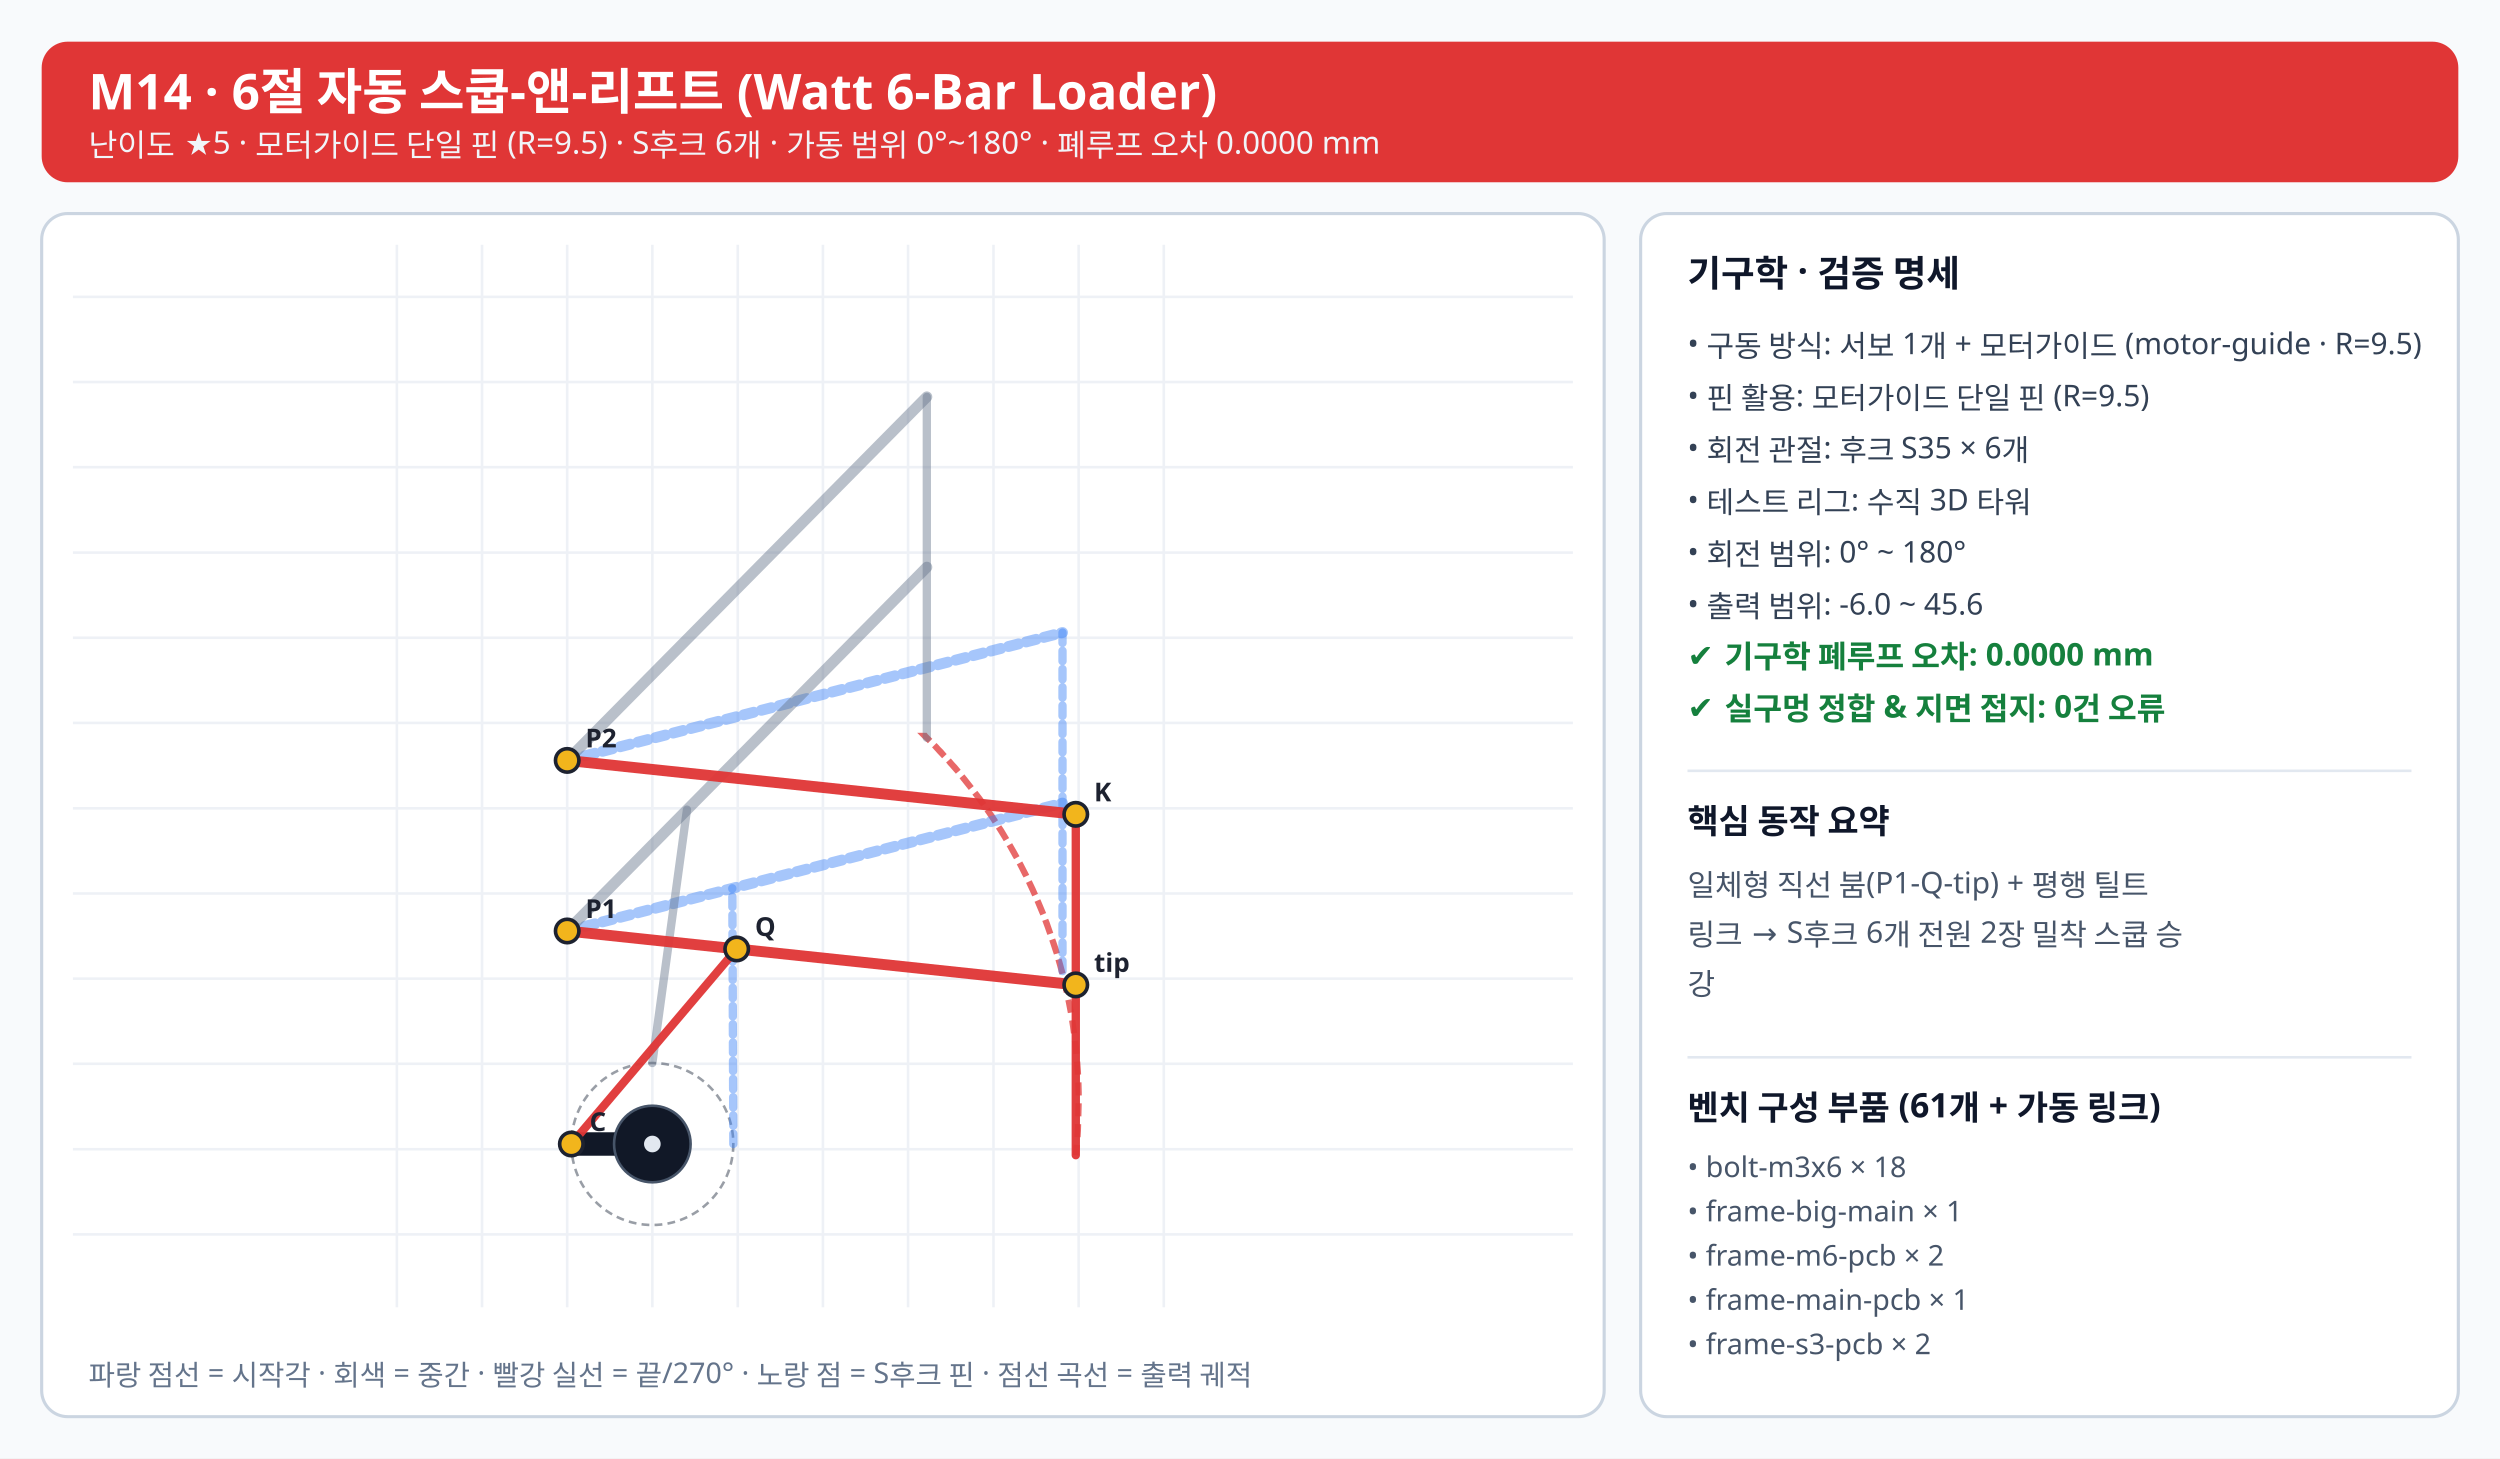
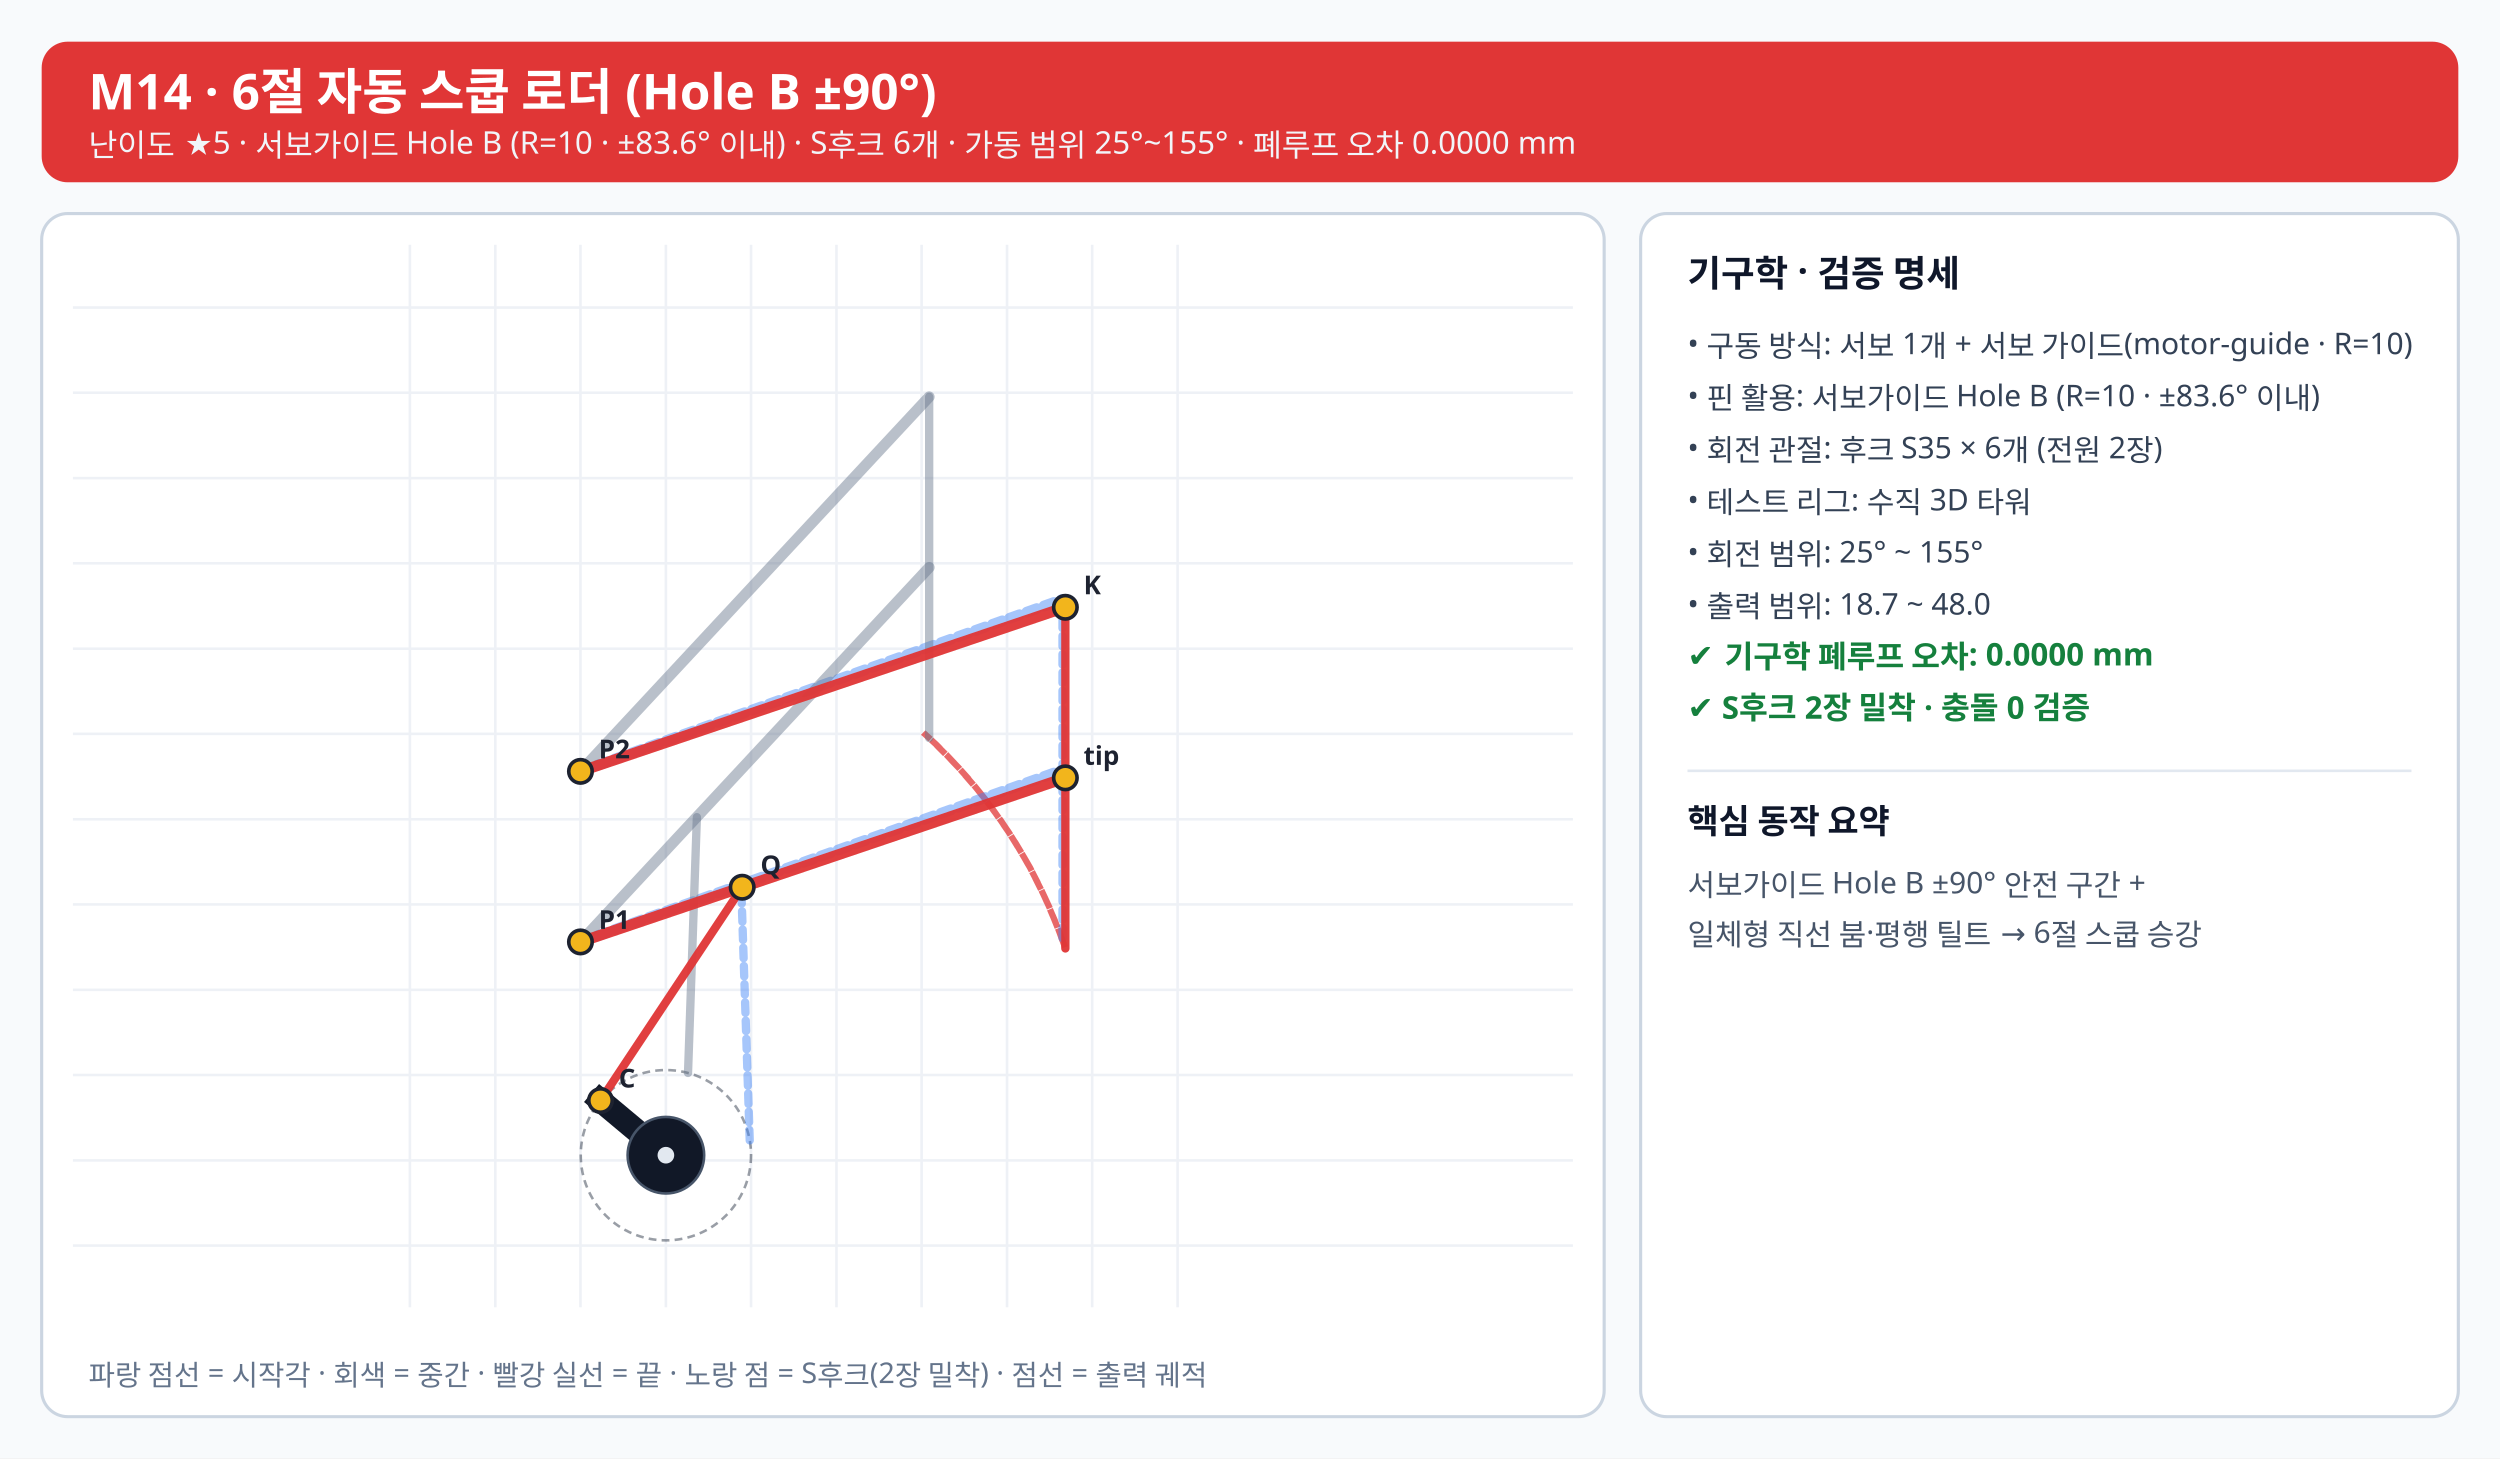
<svg xmlns="http://www.w3.org/2000/svg" viewBox="0 0 960 560" font-family="Pretendard,Apple SD Gothic Neo,sans-serif">
  <rect width="960" height="560" fill="#f8fafc" />
  <rect x="16" y="16" width="928" height="54" rx="10" fill="#e03636" />
-   <text x="34" y="42" fill="#fff" font-size="19" font-weight="800">M14 · 6절 자동 스쿱-앤-리프트 (Watt 6-Bar Loader)</text>
-   <text x="34" y="60" fill="#f1f5f9" font-size="12">난이도 ★5 · 모터가이드 단일 핀 (R=9.5) · S후크 6개 · 가동 범위 0°~180° · 폐루프 오차 0.0000 mm</text>
+   <text x="34" y="42" fill="#fff" font-size="19" font-weight="800">M14 · 6절 자동 스쿱 로더 (Hole B ±90°)</text>
+   <text x="34" y="60" fill="#f1f5f9" font-size="12">난이도 ★5 · 서보가이드 Hole B (R=10 · ±83.6° 이내) · S후크 6개 · 가동 범위 25°~155° · 폐루프 오차 0.0000 mm</text>
  <rect x="16" y="82" width="600" height="462" rx="10" fill="#fff" stroke="#cbd5e1" stroke-width="1.2" />
-   <line x1="152.4" y1="94" x2="152.4" y2="502" stroke="#eef1f6" stroke-width="1" />
-   <line x1="185.1" y1="94" x2="185.1" y2="502" stroke="#eef1f6" stroke-width="1" />
-   <line x1="217.8" y1="94" x2="217.8" y2="502" stroke="#eef1f6" stroke-width="1" />
-   <line x1="250.5" y1="94" x2="250.5" y2="502" stroke="#eef1f6" stroke-width="1" />
-   <line x1="283.3" y1="94" x2="283.3" y2="502" stroke="#eef1f6" stroke-width="1" />
-   <line x1="316.0" y1="94" x2="316.0" y2="502" stroke="#eef1f6" stroke-width="1" />
-   <line x1="348.7" y1="94" x2="348.7" y2="502" stroke="#eef1f6" stroke-width="1" />
-   <line x1="381.5" y1="94" x2="381.5" y2="502" stroke="#eef1f6" stroke-width="1" />
-   <line x1="414.2" y1="94" x2="414.2" y2="502" stroke="#eef1f6" stroke-width="1" />
-   <line x1="446.9" y1="94" x2="446.9" y2="502" stroke="#eef1f6" stroke-width="1" />
-   <line x1="28" y1="474.0" x2="604" y2="474.0" stroke="#eef1f6" stroke-width="1" />
-   <line x1="28" y1="441.3" x2="604" y2="441.3" stroke="#eef1f6" stroke-width="1" />
-   <line x1="28" y1="408.5" x2="604" y2="408.5" stroke="#eef1f6" stroke-width="1" />
-   <line x1="28" y1="375.8" x2="604" y2="375.8" stroke="#eef1f6" stroke-width="1" />
-   <line x1="28" y1="343.1" x2="604" y2="343.1" stroke="#eef1f6" stroke-width="1" />
-   <line x1="28" y1="310.4" x2="604" y2="310.4" stroke="#eef1f6" stroke-width="1" />
-   <line x1="28" y1="277.6" x2="604" y2="277.6" stroke="#eef1f6" stroke-width="1" />
-   <line x1="28" y1="244.9" x2="604" y2="244.9" stroke="#eef1f6" stroke-width="1" />
-   <line x1="28" y1="212.2" x2="604" y2="212.2" stroke="#eef1f6" stroke-width="1" />
-   <line x1="28" y1="179.4" x2="604" y2="179.4" stroke="#eef1f6" stroke-width="1" />
-   <line x1="28" y1="146.7" x2="604" y2="146.7" stroke="#eef1f6" stroke-width="1" />
-   <line x1="28" y1="114.0" x2="604" y2="114.0" stroke="#eef1f6" stroke-width="1" />
-   <circle cx="250.5" cy="439.3" r="31.1" fill="none" stroke="#1e293b" stroke-width="1" stroke-opacity="0.45" stroke-dasharray="3 2" />
-   <line x1="250.5" y1="439.3" x2="219.4" y2="439.3" stroke="#111827" stroke-width="9.0" stroke-linecap="round" />
-   <circle cx="250.5" cy="439.3" r="14.7" fill="#111827" stroke="#475569" stroke-width="1" />
-   <circle cx="250.5" cy="439.3" r="3.2" fill="#e2e8f0" />
-   <polyline points="408.0,373.9 407.1,370.6 406.2,367.4 405.2,364.1 404.1,360.9 403.0,357.7 401.9,354.5 400.7,351.3 399.4,348.2 398.1,345.1 396.7,342.0 395.3,339.0 393.9,336.0 392.4,333.1 390.9,330.2 389.3,327.3 387.7,324.5 386.1,321.8 384.5,319.1 382.8,316.5 381.2,314.0 379.5,311.5 377.8,309.1 376.2,306.8 374.5,304.6 372.8,302.4 371.2,300.4 369.6,298.4 368.1,296.5 366.6,294.7 365.1,293.1 363.7,291.5 362.4,290.1 361.2,288.7 360.0,287.5 359.0,286.4 358.0,285.4 357.2,284.6 356.5,283.9 355.9,283.3 355.5,282.9 355.2,282.7 355.1,282.6 355.2,282.6 355.4,282.9 355.9,283.3 356.5,283.9 357.3,284.7 358.3,285.7 359.5,286.9 360.8,288.4 362.4,290.1 364.1,291.9 366.0,294.1 368.0,296.4 370.2,299.1 372.4,301.9 374.8,305.0 377.2,308.3 379.7,311.8 382.2,315.5 384.7,319.5 387.2,323.6 389.6,327.9 392.0,332.3 394.3,336.9 396.5,341.5 398.6,346.3 400.6,351.1 402.4,356.0 404.1,360.9 405.7,365.8 407.1,370.6 408.4,375.5 409.5,380.3 410.5,385.0 411.4,389.7 412.1,394.3 412.7,398.8 413.2,403.2 413.6,407.5 413.9,411.6 414.1,415.7 414.2,419.6 414.2,423.4 414.1,427.1 414.0,430.7 413.9,434.1 413.7,437.4 413.4,440.6 413.1,443.6" fill="none" stroke="#e03636" stroke-width="2.4" stroke-opacity="0.75" stroke-dasharray="5 3" />
-   <line x1="281.6" y1="439.3" x2="281.2" y2="341.1" stroke="#3b82f6" stroke-width="3.2" stroke-linecap="round" stroke-opacity="0.45" stroke-dasharray="4 3" />
-   <line x1="217.8" y1="357.5" x2="408.0" y2="308.4" stroke="#3b82f6" stroke-width="4.2" stroke-linecap="round" stroke-opacity="0.45" stroke-dasharray="4 3" />
-   <line x1="217.8" y1="292.0" x2="408.0" y2="242.9" stroke="#3b82f6" stroke-width="4.2" stroke-linecap="round" stroke-opacity="0.45" stroke-dasharray="4 3" />
-   <line x1="408.0" y1="242.9" x2="408.0" y2="373.9" stroke="#3b82f6" stroke-width="3.2" stroke-linecap="round" stroke-opacity="0.45" stroke-dasharray="4 3" />
-   <line x1="250.5" y1="408.2" x2="263.8" y2="310.9" stroke="#64748b" stroke-width="3.2" stroke-linecap="round" stroke-opacity="0.45" />
-   <line x1="217.8" y1="357.5" x2="355.9" y2="217.8" stroke="#64748b" stroke-width="4.2" stroke-linecap="round" stroke-opacity="0.45" />
-   <line x1="217.8" y1="292.0" x2="355.9" y2="152.4" stroke="#64748b" stroke-width="4.2" stroke-linecap="round" stroke-opacity="0.45" />
-   <line x1="355.9" y1="152.4" x2="355.9" y2="283.3" stroke="#64748b" stroke-width="3.2" stroke-linecap="round" stroke-opacity="0.45" />
-   <line x1="219.4" y1="439.3" x2="282.9" y2="364.4" stroke="#e03636" stroke-width="3.2" stroke-linecap="round" stroke-opacity="0.95" />
-   <line x1="217.8" y1="357.5" x2="413.1" y2="378.2" stroke="#e03636" stroke-width="4.2" stroke-linecap="round" stroke-opacity="0.95" />
-   <line x1="217.8" y1="292.0" x2="413.1" y2="312.7" stroke="#e03636" stroke-width="4.2" stroke-linecap="round" stroke-opacity="0.95" />
-   <line x1="413.1" y1="312.7" x2="413.1" y2="443.6" stroke="#e03636" stroke-width="3.2" stroke-linecap="round" stroke-opacity="0.95" />
-   <circle cx="219.4" cy="439.3" r="4.5" fill="#f2b51c" stroke="#1d2230" stroke-width="1.4" />
-   <text x="226.4" y="434.3" font-size="10" font-weight="700" fill="#1d2230">C</text>
-   <circle cx="282.9" cy="364.4" r="4.5" fill="#f2b51c" stroke="#1d2230" stroke-width="1.4" />
-   <text x="289.9" y="359.4" font-size="10" font-weight="700" fill="#1d2230">Q</text>
-   <circle cx="217.8" cy="357.5" r="4.5" fill="#f2b51c" stroke="#1d2230" stroke-width="1.4" />
-   <text x="224.8" y="352.5" font-size="10" font-weight="700" fill="#1d2230">P1</text>
-   <circle cx="217.8" cy="292.0" r="4.5" fill="#f2b51c" stroke="#1d2230" stroke-width="1.4" />
-   <text x="224.8" y="287.0" font-size="10" font-weight="700" fill="#1d2230">P2</text>
-   <circle cx="413.1" cy="378.2" r="4.5" fill="#f2b51c" stroke="#1d2230" stroke-width="1.4" />
-   <text x="420.1" y="373.2" font-size="10" font-weight="700" fill="#1d2230">tip</text>
-   <circle cx="413.1" cy="312.7" r="4.5" fill="#f2b51c" stroke="#1d2230" stroke-width="1.4" />
-   <text x="420.1" y="307.7" font-size="10" font-weight="700" fill="#1d2230">K</text>
-   <text x="34" y="532" fill="#64748b" font-size="11">파랑 점선 = 시작각 · 회색 = 중간 · 빨강 실선 = 끝/270° · 노랑 점 = S후크 핀 · 점선 곡선 = 출력 궤적</text>
+   <line x1="157.4" y1="94" x2="157.4" y2="502" stroke="#eef1f6" stroke-width="1" />
+   <line x1="190.2" y1="94" x2="190.2" y2="502" stroke="#eef1f6" stroke-width="1" />
+   <line x1="222.9" y1="94" x2="222.9" y2="502" stroke="#eef1f6" stroke-width="1" />
+   <line x1="255.7" y1="94" x2="255.7" y2="502" stroke="#eef1f6" stroke-width="1" />
+   <line x1="288.4" y1="94" x2="288.4" y2="502" stroke="#eef1f6" stroke-width="1" />
+   <line x1="321.2" y1="94" x2="321.2" y2="502" stroke="#eef1f6" stroke-width="1" />
+   <line x1="353.9" y1="94" x2="353.9" y2="502" stroke="#eef1f6" stroke-width="1" />
+   <line x1="386.7" y1="94" x2="386.7" y2="502" stroke="#eef1f6" stroke-width="1" />
+   <line x1="419.4" y1="94" x2="419.4" y2="502" stroke="#eef1f6" stroke-width="1" />
+   <line x1="452.2" y1="94" x2="452.2" y2="502" stroke="#eef1f6" stroke-width="1" />
+   <line x1="28" y1="478.3" x2="604" y2="478.3" stroke="#eef1f6" stroke-width="1" />
+   <line x1="28" y1="445.6" x2="604" y2="445.6" stroke="#eef1f6" stroke-width="1" />
+   <line x1="28" y1="412.8" x2="604" y2="412.8" stroke="#eef1f6" stroke-width="1" />
+   <line x1="28" y1="380.1" x2="604" y2="380.1" stroke="#eef1f6" stroke-width="1" />
+   <line x1="28" y1="347.3" x2="604" y2="347.3" stroke="#eef1f6" stroke-width="1" />
+   <line x1="28" y1="314.6" x2="604" y2="314.6" stroke="#eef1f6" stroke-width="1" />
+   <line x1="28" y1="281.8" x2="604" y2="281.8" stroke="#eef1f6" stroke-width="1" />
+   <line x1="28" y1="249.1" x2="604" y2="249.1" stroke="#eef1f6" stroke-width="1" />
+   <line x1="28" y1="216.3" x2="604" y2="216.3" stroke="#eef1f6" stroke-width="1" />
+   <line x1="28" y1="183.6" x2="604" y2="183.6" stroke="#eef1f6" stroke-width="1" />
+   <line x1="28" y1="150.8" x2="604" y2="150.8" stroke="#eef1f6" stroke-width="1" />
+   <line x1="28" y1="118.1" x2="604" y2="118.1" stroke="#eef1f6" stroke-width="1" />
+   <circle cx="255.7" cy="443.6" r="32.7" fill="none" stroke="#1e293b" stroke-width="1" stroke-opacity="0.45" stroke-dasharray="3 2" />
+   <line x1="255.7" y1="443.6" x2="230.6" y2="422.6" stroke="#111827" stroke-width="9.0" stroke-linecap="square" />
+   <circle cx="255.7" cy="443.6" r="14.7" fill="#111827" stroke="#475569" stroke-width="1" />
+   <circle cx="255.7" cy="443.6" r="3.2" fill="#e2e8f0" />
+   <polyline points="408.0,361.2 406.8,357.9 405.5,354.5 404.1,351.3 402.7,348.0 401.3,344.8 399.8,341.6 398.2,338.4 396.6,335.3 395.0,332.3 393.3,329.3 391.5,326.3 389.8,323.5 388.0,320.6 386.2,317.9 384.4,315.2 382.5,312.6 380.7,310.1 378.8,307.6 377.0,305.3 375.2,303.0 373.4,300.8 371.6,298.7 369.8,296.7 368.1,294.8 366.5,293.1 364.9,291.4 363.4,289.8 361.9,288.4 360.6,287.0 359.4,285.8 358.2,284.7 357.2,283.8 356.4,283.0 355.7,282.3 355.1,281.8 354.7,281.5 354.5,281.3 354.5,281.3 354.7,281.5 355.1,281.8 355.7,282.4 356.5,283.1 357.6,284.1 358.9,285.3 360.3,286.8 362.0,288.5 363.9,290.4 366.0,292.6 368.3,295.0 370.7,297.8 373.3,300.8 376.0,304.0 378.8,307.5 381.6,311.3 384.4,315.3 387.3,319.5 390.1,323.9 392.9,328.6 395.6,333.3 398.1,338.3 400.6,343.3 403.0,348.5 405.1,353.7 407.2,358.9 409.1,364.2" fill="none" stroke="#e03636" stroke-width="2.4" stroke-opacity="0.75" stroke-dasharray="5 3" />
+   <line x1="287.9" y1="437.9" x2="284.6" y2="339.7" stroke="#3b82f6" stroke-width="3.2" stroke-linecap="round" stroke-opacity="0.45" stroke-dasharray="4 3" />
+   <line x1="222.9" y1="361.7" x2="408.0" y2="295.7" stroke="#3b82f6" stroke-width="4.2" stroke-linecap="round" stroke-opacity="0.45" stroke-dasharray="4 3" />
+   <line x1="222.9" y1="296.2" x2="408.0" y2="230.2" stroke="#3b82f6" stroke-width="4.2" stroke-linecap="round" stroke-opacity="0.45" stroke-dasharray="4 3" />
+   <line x1="408.0" y1="230.2" x2="408.0" y2="361.2" stroke="#3b82f6" stroke-width="3.2" stroke-linecap="round" stroke-opacity="0.45" stroke-dasharray="4 3" />
+   <line x1="264.2" y1="412.0" x2="267.6" y2="313.8" stroke="#64748b" stroke-width="3.2" stroke-linecap="round" stroke-opacity="0.45" />
+   <line x1="222.9" y1="361.7" x2="356.8" y2="217.9" stroke="#64748b" stroke-width="4.2" stroke-linecap="round" stroke-opacity="0.45" />
+   <line x1="222.9" y1="296.2" x2="356.8" y2="152.4" stroke="#64748b" stroke-width="4.2" stroke-linecap="round" stroke-opacity="0.45" />
+   <line x1="356.8" y1="152.4" x2="356.8" y2="283.4" stroke="#64748b" stroke-width="3.2" stroke-linecap="round" stroke-opacity="0.45" />
+   <line x1="230.6" y1="422.6" x2="285.0" y2="340.7" stroke="#e03636" stroke-width="3.2" stroke-linecap="round" stroke-opacity="0.95" />
+   <line x1="222.9" y1="361.7" x2="409.1" y2="298.7" stroke="#e03636" stroke-width="4.2" stroke-linecap="round" stroke-opacity="0.95" />
+   <line x1="222.9" y1="296.2" x2="409.1" y2="233.2" stroke="#e03636" stroke-width="4.2" stroke-linecap="round" stroke-opacity="0.95" />
+   <line x1="409.1" y1="233.2" x2="409.1" y2="364.2" stroke="#e03636" stroke-width="3.2" stroke-linecap="round" stroke-opacity="0.95" />
+   <circle cx="230.6" cy="422.6" r="4.5" fill="#f2b51c" stroke="#1d2230" stroke-width="1.4" />
+   <text x="237.6" y="417.6" font-size="10" font-weight="700" fill="#1d2230">C</text>
+   <circle cx="285.0" cy="340.7" r="4.5" fill="#f2b51c" stroke="#1d2230" stroke-width="1.4" />
+   <text x="292.0" y="335.7" font-size="10" font-weight="700" fill="#1d2230">Q</text>
+   <circle cx="222.9" cy="361.7" r="4.5" fill="#f2b51c" stroke="#1d2230" stroke-width="1.4" />
+   <text x="229.9" y="356.7" font-size="10" font-weight="700" fill="#1d2230">P1</text>
+   <circle cx="222.9" cy="296.2" r="4.5" fill="#f2b51c" stroke="#1d2230" stroke-width="1.4" />
+   <text x="229.9" y="291.2" font-size="10" font-weight="700" fill="#1d2230">P2</text>
+   <circle cx="409.1" cy="298.7" r="4.5" fill="#f2b51c" stroke="#1d2230" stroke-width="1.4" />
+   <text x="416.1" y="293.7" font-size="10" font-weight="700" fill="#1d2230">tip</text>
+   <circle cx="409.1" cy="233.2" r="4.5" fill="#f2b51c" stroke="#1d2230" stroke-width="1.4" />
+   <text x="416.1" y="228.2" font-size="10" font-weight="700" fill="#1d2230">K</text>
+   <text x="34" y="532" fill="#64748b" font-size="11">파랑 점선 = 시작각 · 회색 = 중간 · 빨강 실선 = 끝 · 노랑 점 = S후크(2장 밀착) · 점선 = 출력 궤적</text>
  <rect x="630" y="82" width="314" height="462" rx="10" fill="#fff" stroke="#cbd5e1" stroke-width="1.2" />
  <text x="648" y="110" fill="#0f172a" font-size="14" font-weight="800">기구학 · 검증 명세</text>
-   <text x="648" y="136" fill="#334155" font-size="11.5">• 구동 방식: 서보 1개 + 모터가이드 (motor-guide · R=9.5)</text>
-   <text x="648" y="156" fill="#334155" font-size="11.5">• 핀 활용: 모터가이드 단일 핀 (R=9.5)</text>
-   <text x="648" y="176" fill="#334155" font-size="11.5">• 회전 관절: 후크 S35 × 6개</text>
+   <text x="648" y="136" fill="#334155" font-size="11.5">• 구동 방식: 서보 1개 + 서보 가이드(motor-guide · R=10)</text>
+   <text x="648" y="156" fill="#334155" font-size="11.5">• 핀 활용: 서보가이드 Hole B (R=10 · ±83.6° 이내)</text>
+   <text x="648" y="176" fill="#334155" font-size="11.5">• 회전 관절: 후크 S35 × 6개 (전원 2장)</text>
  <text x="648" y="196" fill="#334155" font-size="11.5">• 테스트 리그: 수직 3D 타워</text>
-   <text x="648" y="216" fill="#334155" font-size="11.5">• 회전 범위: 0° ~ 180°</text>
-   <text x="648" y="236" fill="#334155" font-size="11.5">• 출력 범위: -6.0 ~ 45.6</text>
+   <text x="648" y="216" fill="#334155" font-size="11.5">• 회전 범위: 25° ~ 155°</text>
+   <text x="648" y="236" fill="#334155" font-size="11.5">• 출력 범위: 18.7 ~ 48.0</text>
  <text x="648" y="256" fill="#15803d" font-size="12" font-weight="800">✔ 기구학 폐루프 오차: 0.0000 mm</text>
-   <text x="648" y="276" fill="#15803d" font-size="12" font-weight="800">✔ 실구멍 정합 &amp; 지면 접지: 0건 오류</text>
+   <text x="648" y="276" fill="#15803d" font-size="12" font-weight="800">✔ S후크 2장 밀착 · 충돌 0 검증</text>
  <line x1="648" y1="296" x2="926" y2="296" stroke="#e2e8f0" />
  <text x="648" y="320" fill="#0f172a" font-size="13" font-weight="800">핵심 동작 요약</text>
-   <text x="648" y="344" fill="#475569" font-size="11.5">일체형 직선 붐(P1-Q-tip) + 평행 틸트</text>
-   <text x="648" y="363" fill="#475569" font-size="11.5"> 링크 → S후크 6개 전원 2장 밀착 스쿱 승</text>
-   <text x="648" y="382" fill="#475569" font-size="11.5">강</text>
-   <line x1="648" y1="406" x2="926" y2="406" stroke="#e2e8f0" />
-   <text x="648" y="430" fill="#0f172a" font-size="13" font-weight="800">벤치 구성 부품 (61개 + 가동 링크)</text>
-   <text x="648" y="452" fill="#475569" font-size="11">• bolt-m3x6 × 18</text>
-   <text x="648" y="469" fill="#475569" font-size="11">• frame-big-main × 1</text>
-   <text x="648" y="486" fill="#475569" font-size="11">• frame-m6-pcb × 2</text>
-   <text x="648" y="503" fill="#475569" font-size="11">• frame-main-pcb × 1</text>
-   <text x="648" y="520" fill="#475569" font-size="11">• frame-s3-pcb × 2</text>
+   <text x="648" y="344" fill="#475569" font-size="11.5">서보가이드 Hole B ±90° 안전 구간 + </text>
+   <text x="648" y="363" fill="#475569" font-size="11.5">일체형 직선 붐·평행 틸트 → 6절 스쿱 승강</text>
</svg>
